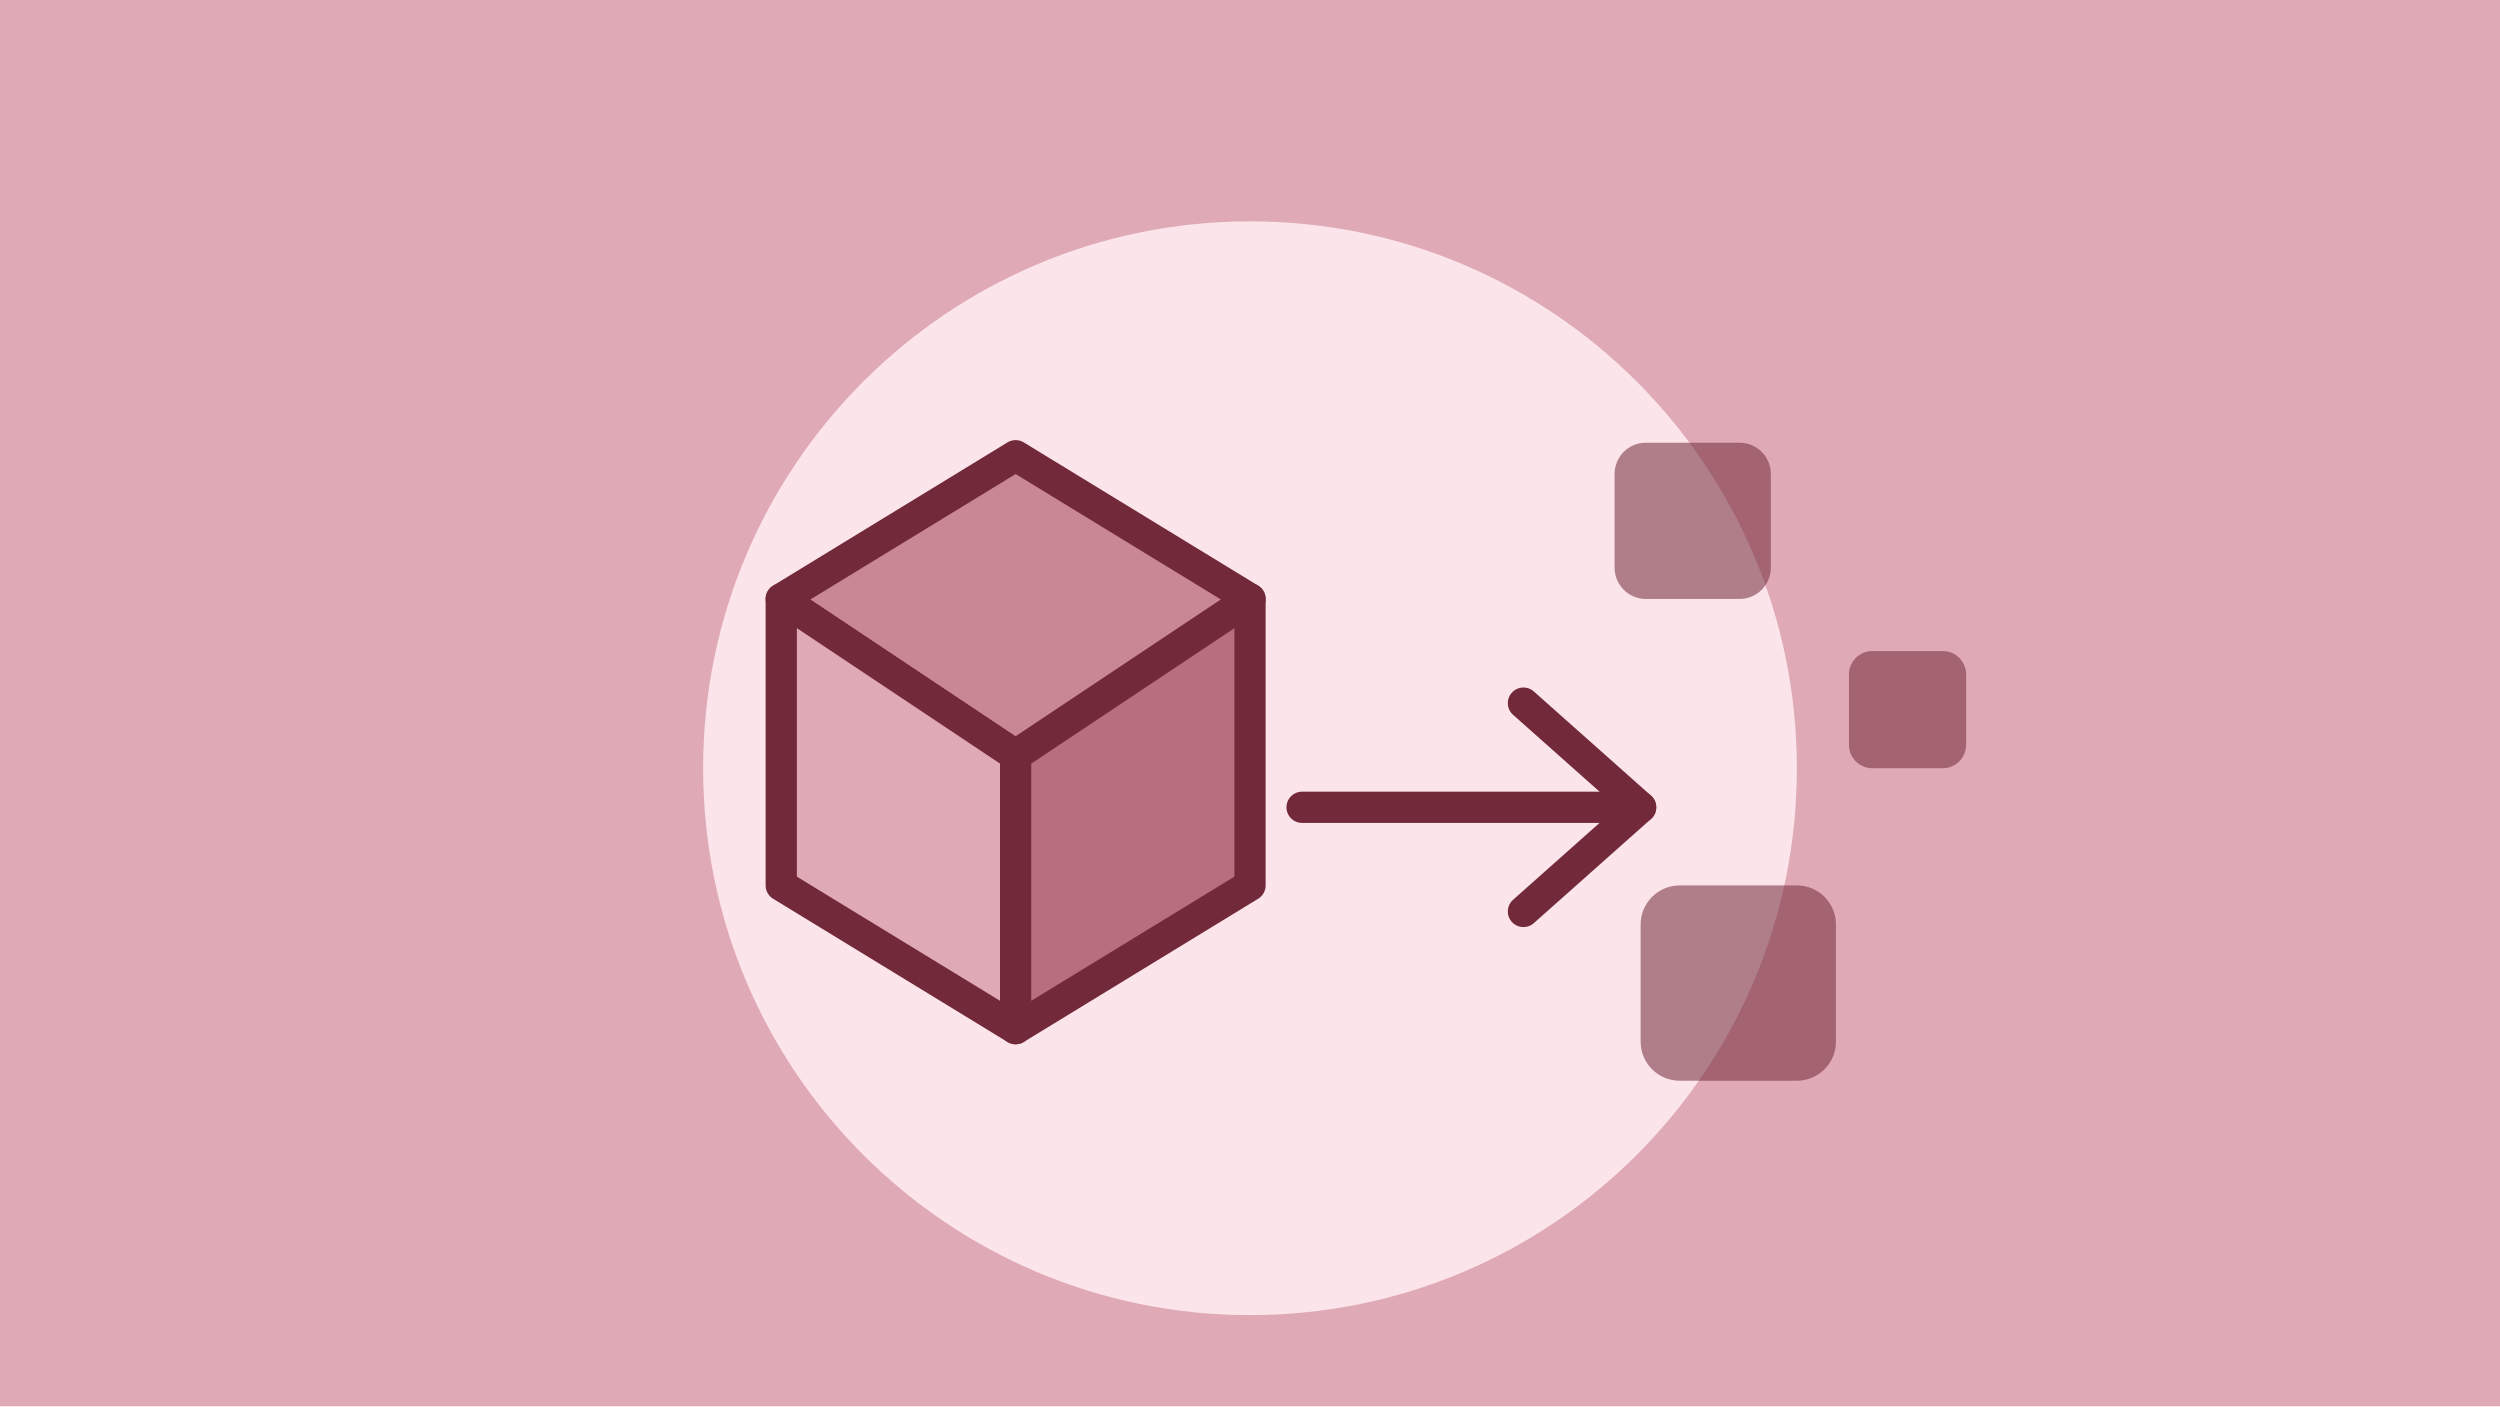
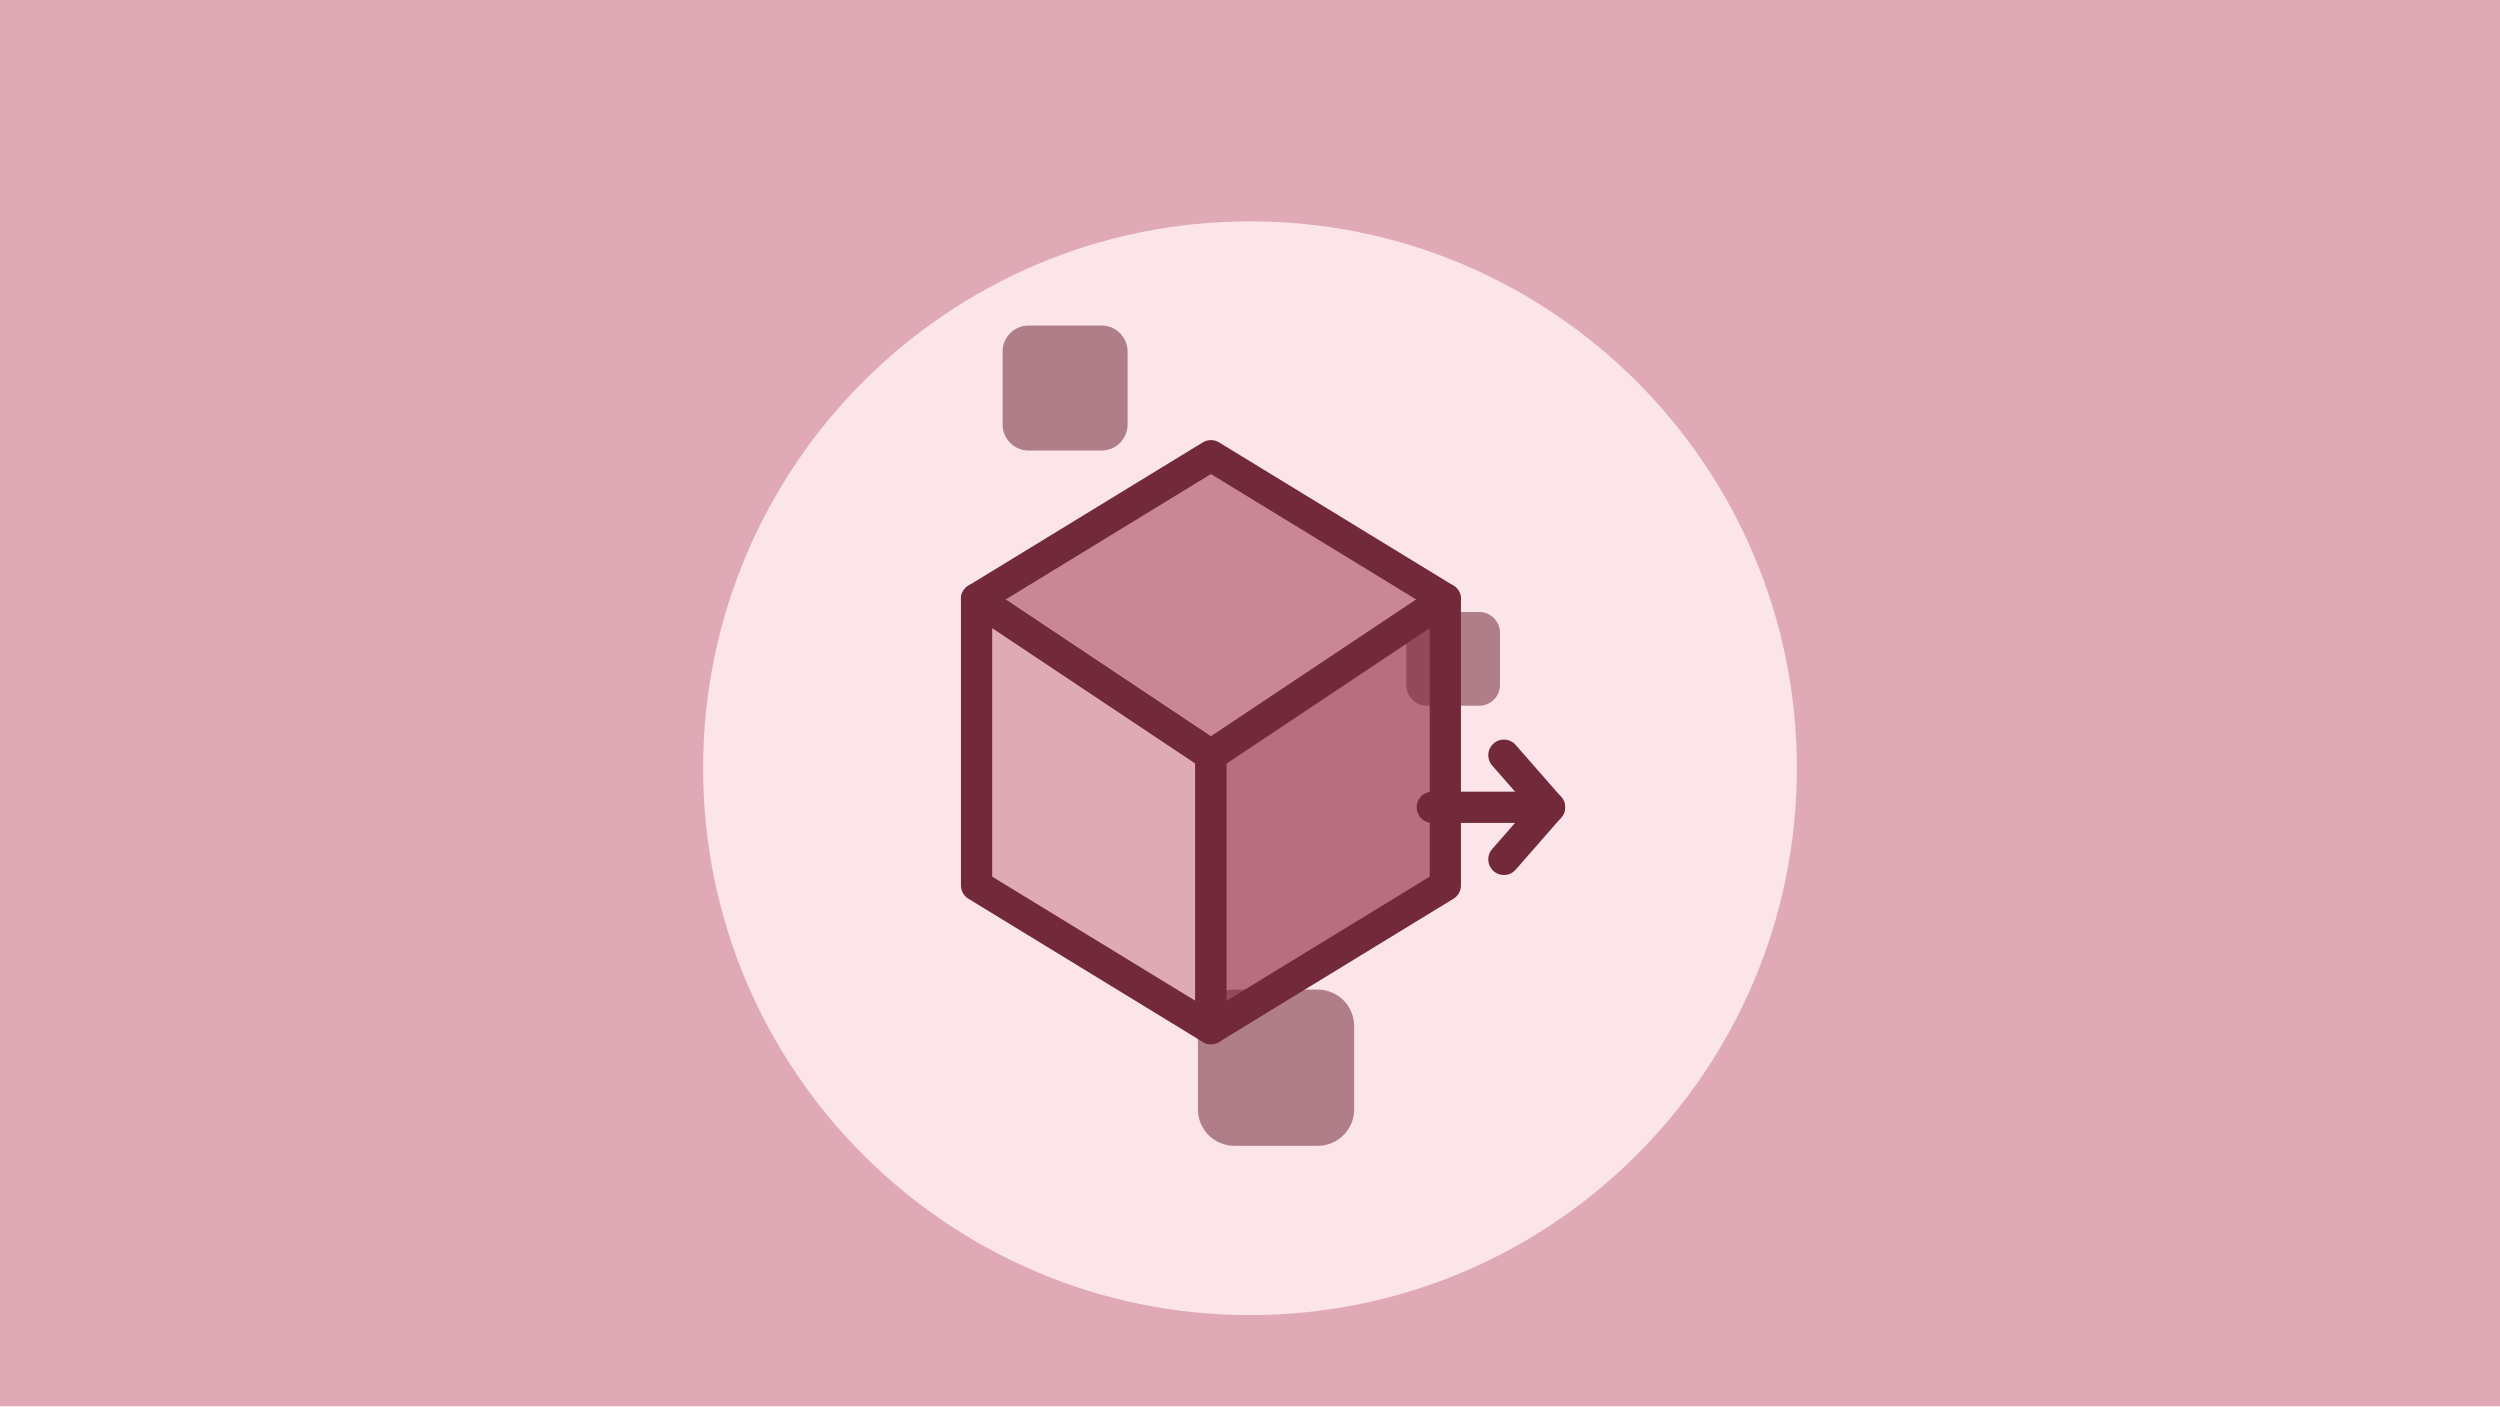
<svg xmlns="http://www.w3.org/2000/svg" width="1920" height="1080" viewBox="0 0 1920 1080">
  <rect width="1920" height="1080" fill="#DFA9B5" />
  <circle cx="960" cy="590" r="420" fill="#FBE5EA" />
-   <g transform="translate(600 310)" fill="none" stroke="#722939" stroke-width="24" stroke-linejoin="round">
+   <g transform="translate(750 310)" fill="none" stroke="#722939" stroke-width="24" stroke-linejoin="round">
    <path d="M0 150L180 40L360 150L180 270Z" fill="#C98796" />
    <path d="M0 150V370L180 480V270Z" fill="#DFA9B5" />
    <path d="M360 150V370L180 480V270Z" fill="#B96E80" />
-     <path d="M400 310H660" stroke-linecap="round" />
-     <path d="M570 230L660 310L570 390" stroke-linecap="round" />
+     <path d="M350 310H440" stroke-linecap="round" />
+     <path d="M405 270L440 310L405 350" stroke-linecap="round" />
  </g>
  <g fill="#722939" opacity="0.55">
-     <rect x="1240" y="340" width="120" height="120" rx="24" />
-     <rect x="1420" y="500" width="90" height="90" rx="18" />
-     <rect x="1260" y="680" width="150" height="150" rx="30" />
+     <rect x="770" y="250" width="96" height="96" rx="20" />
+     <rect x="1080" y="470" width="72" height="72" rx="16" />
+     <rect x="920" y="760" width="120" height="120" rx="28" />
  </g>
</svg>
